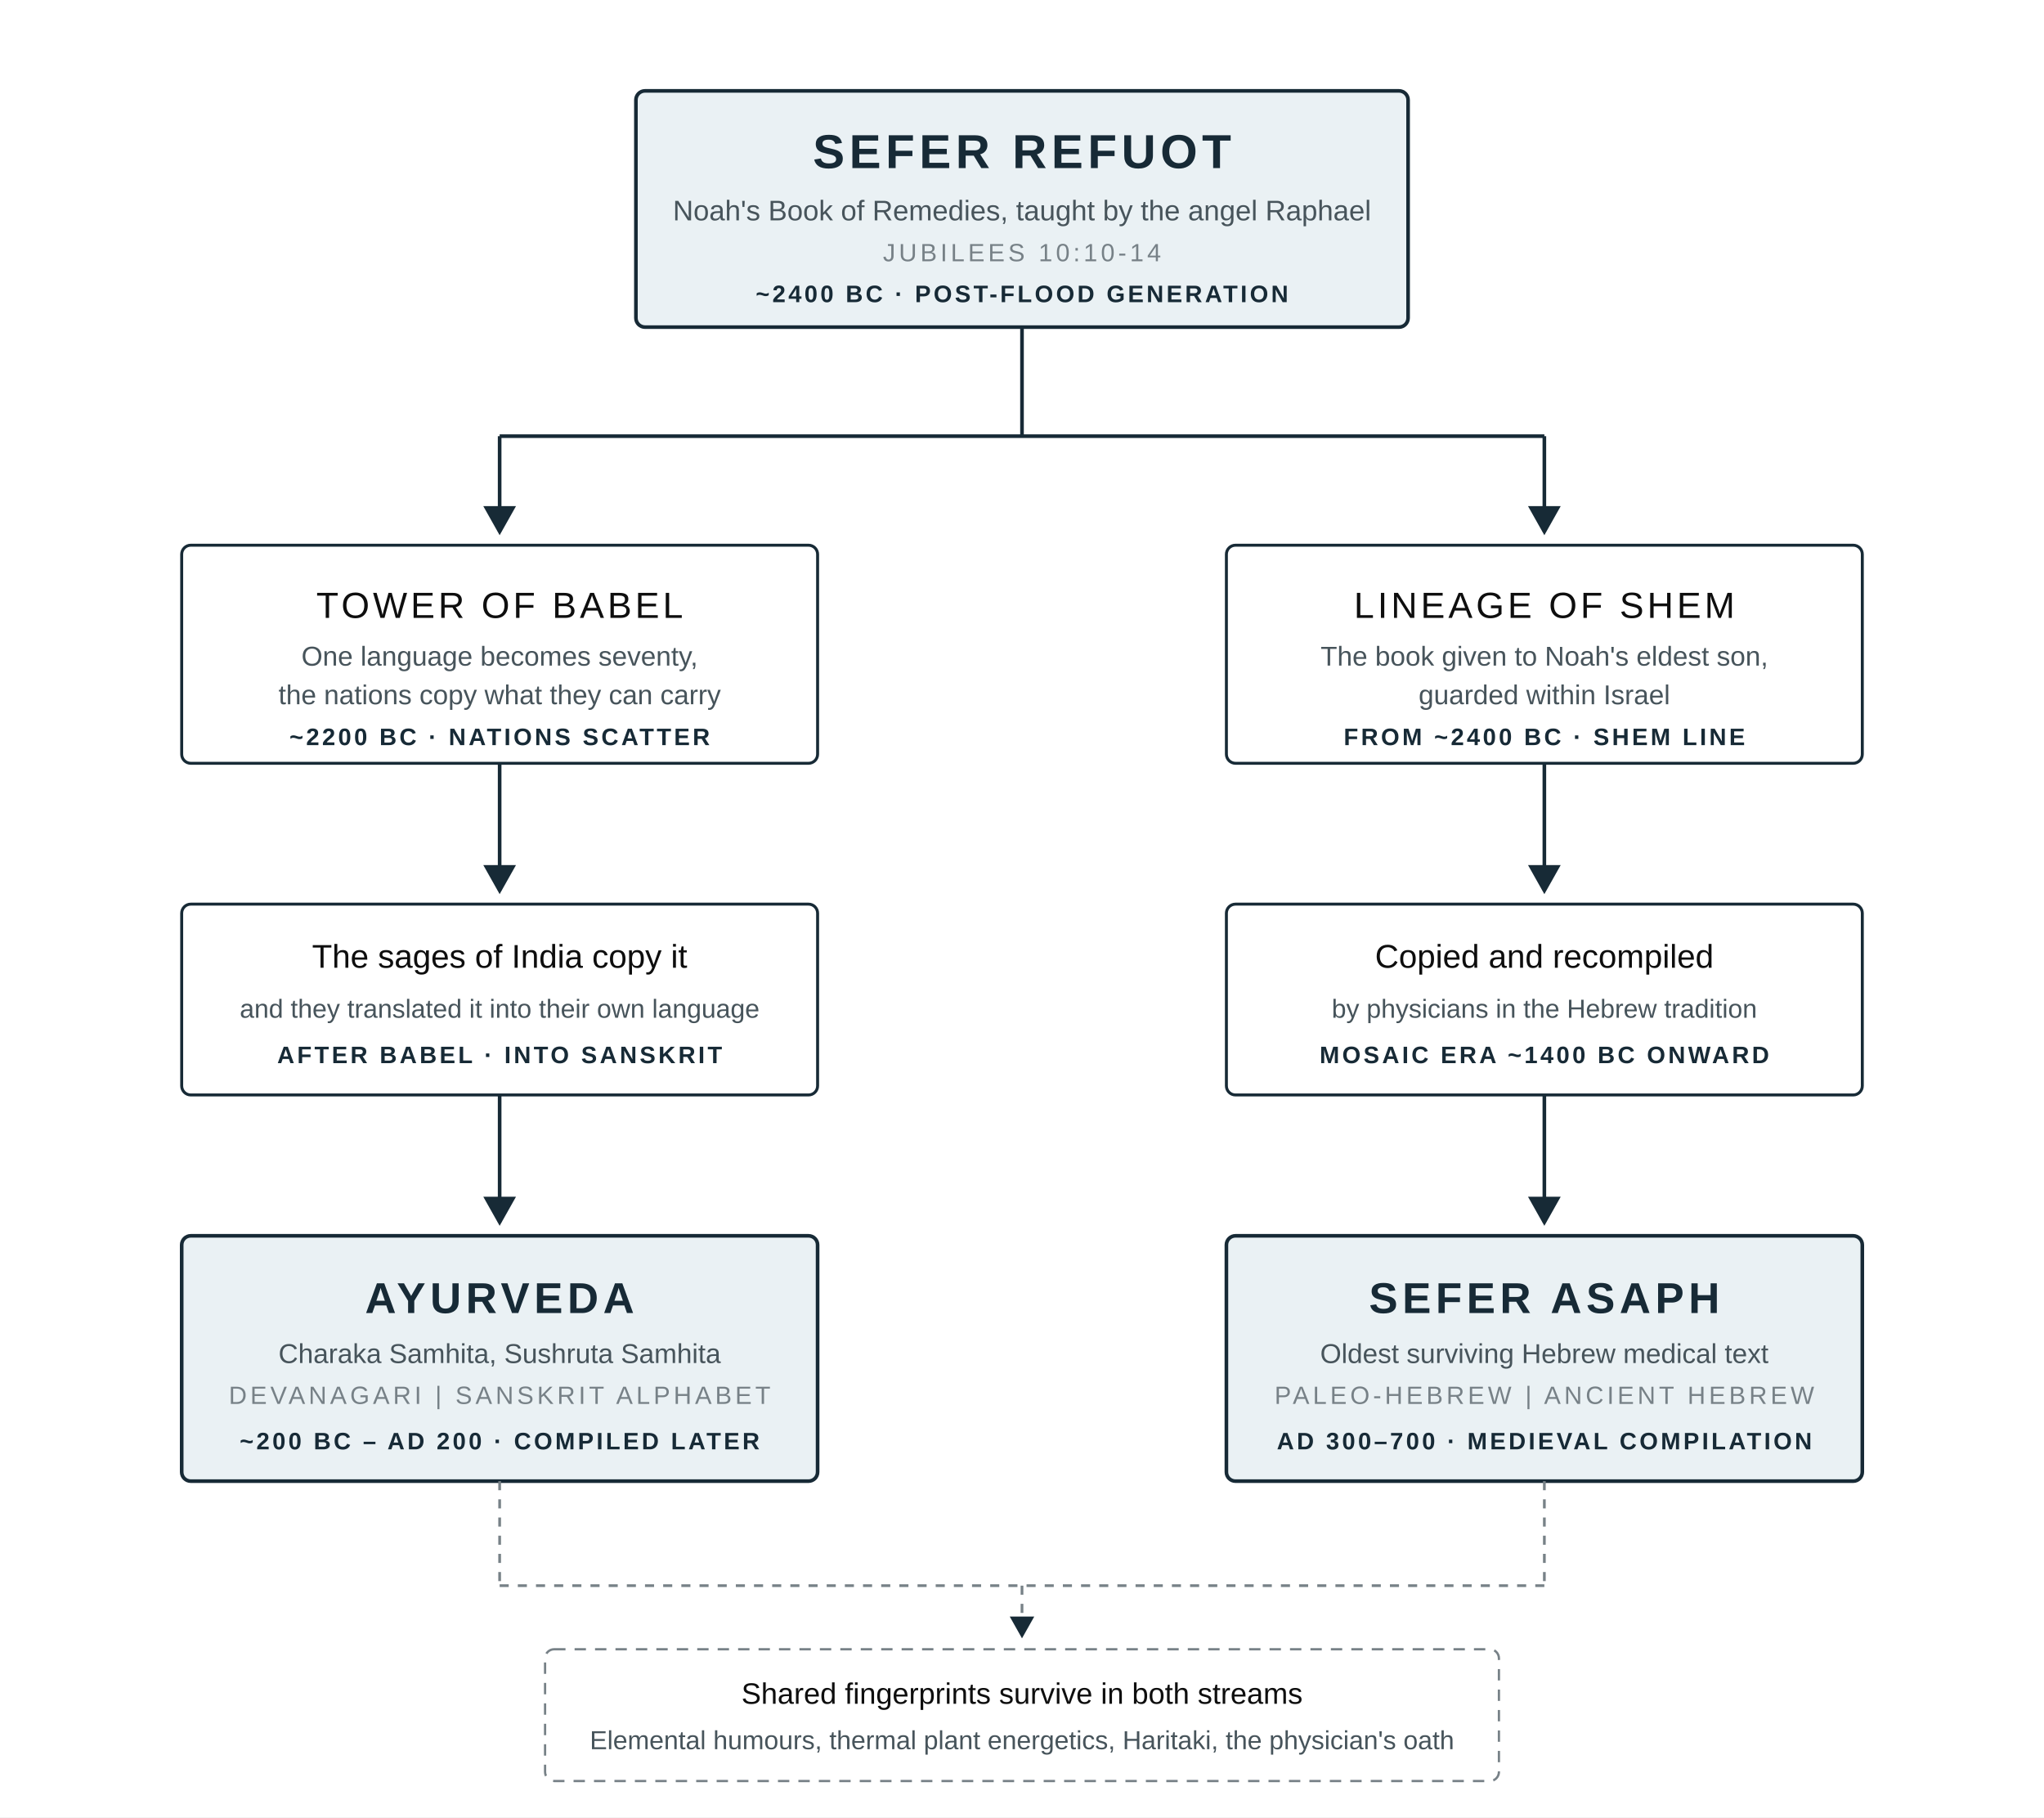
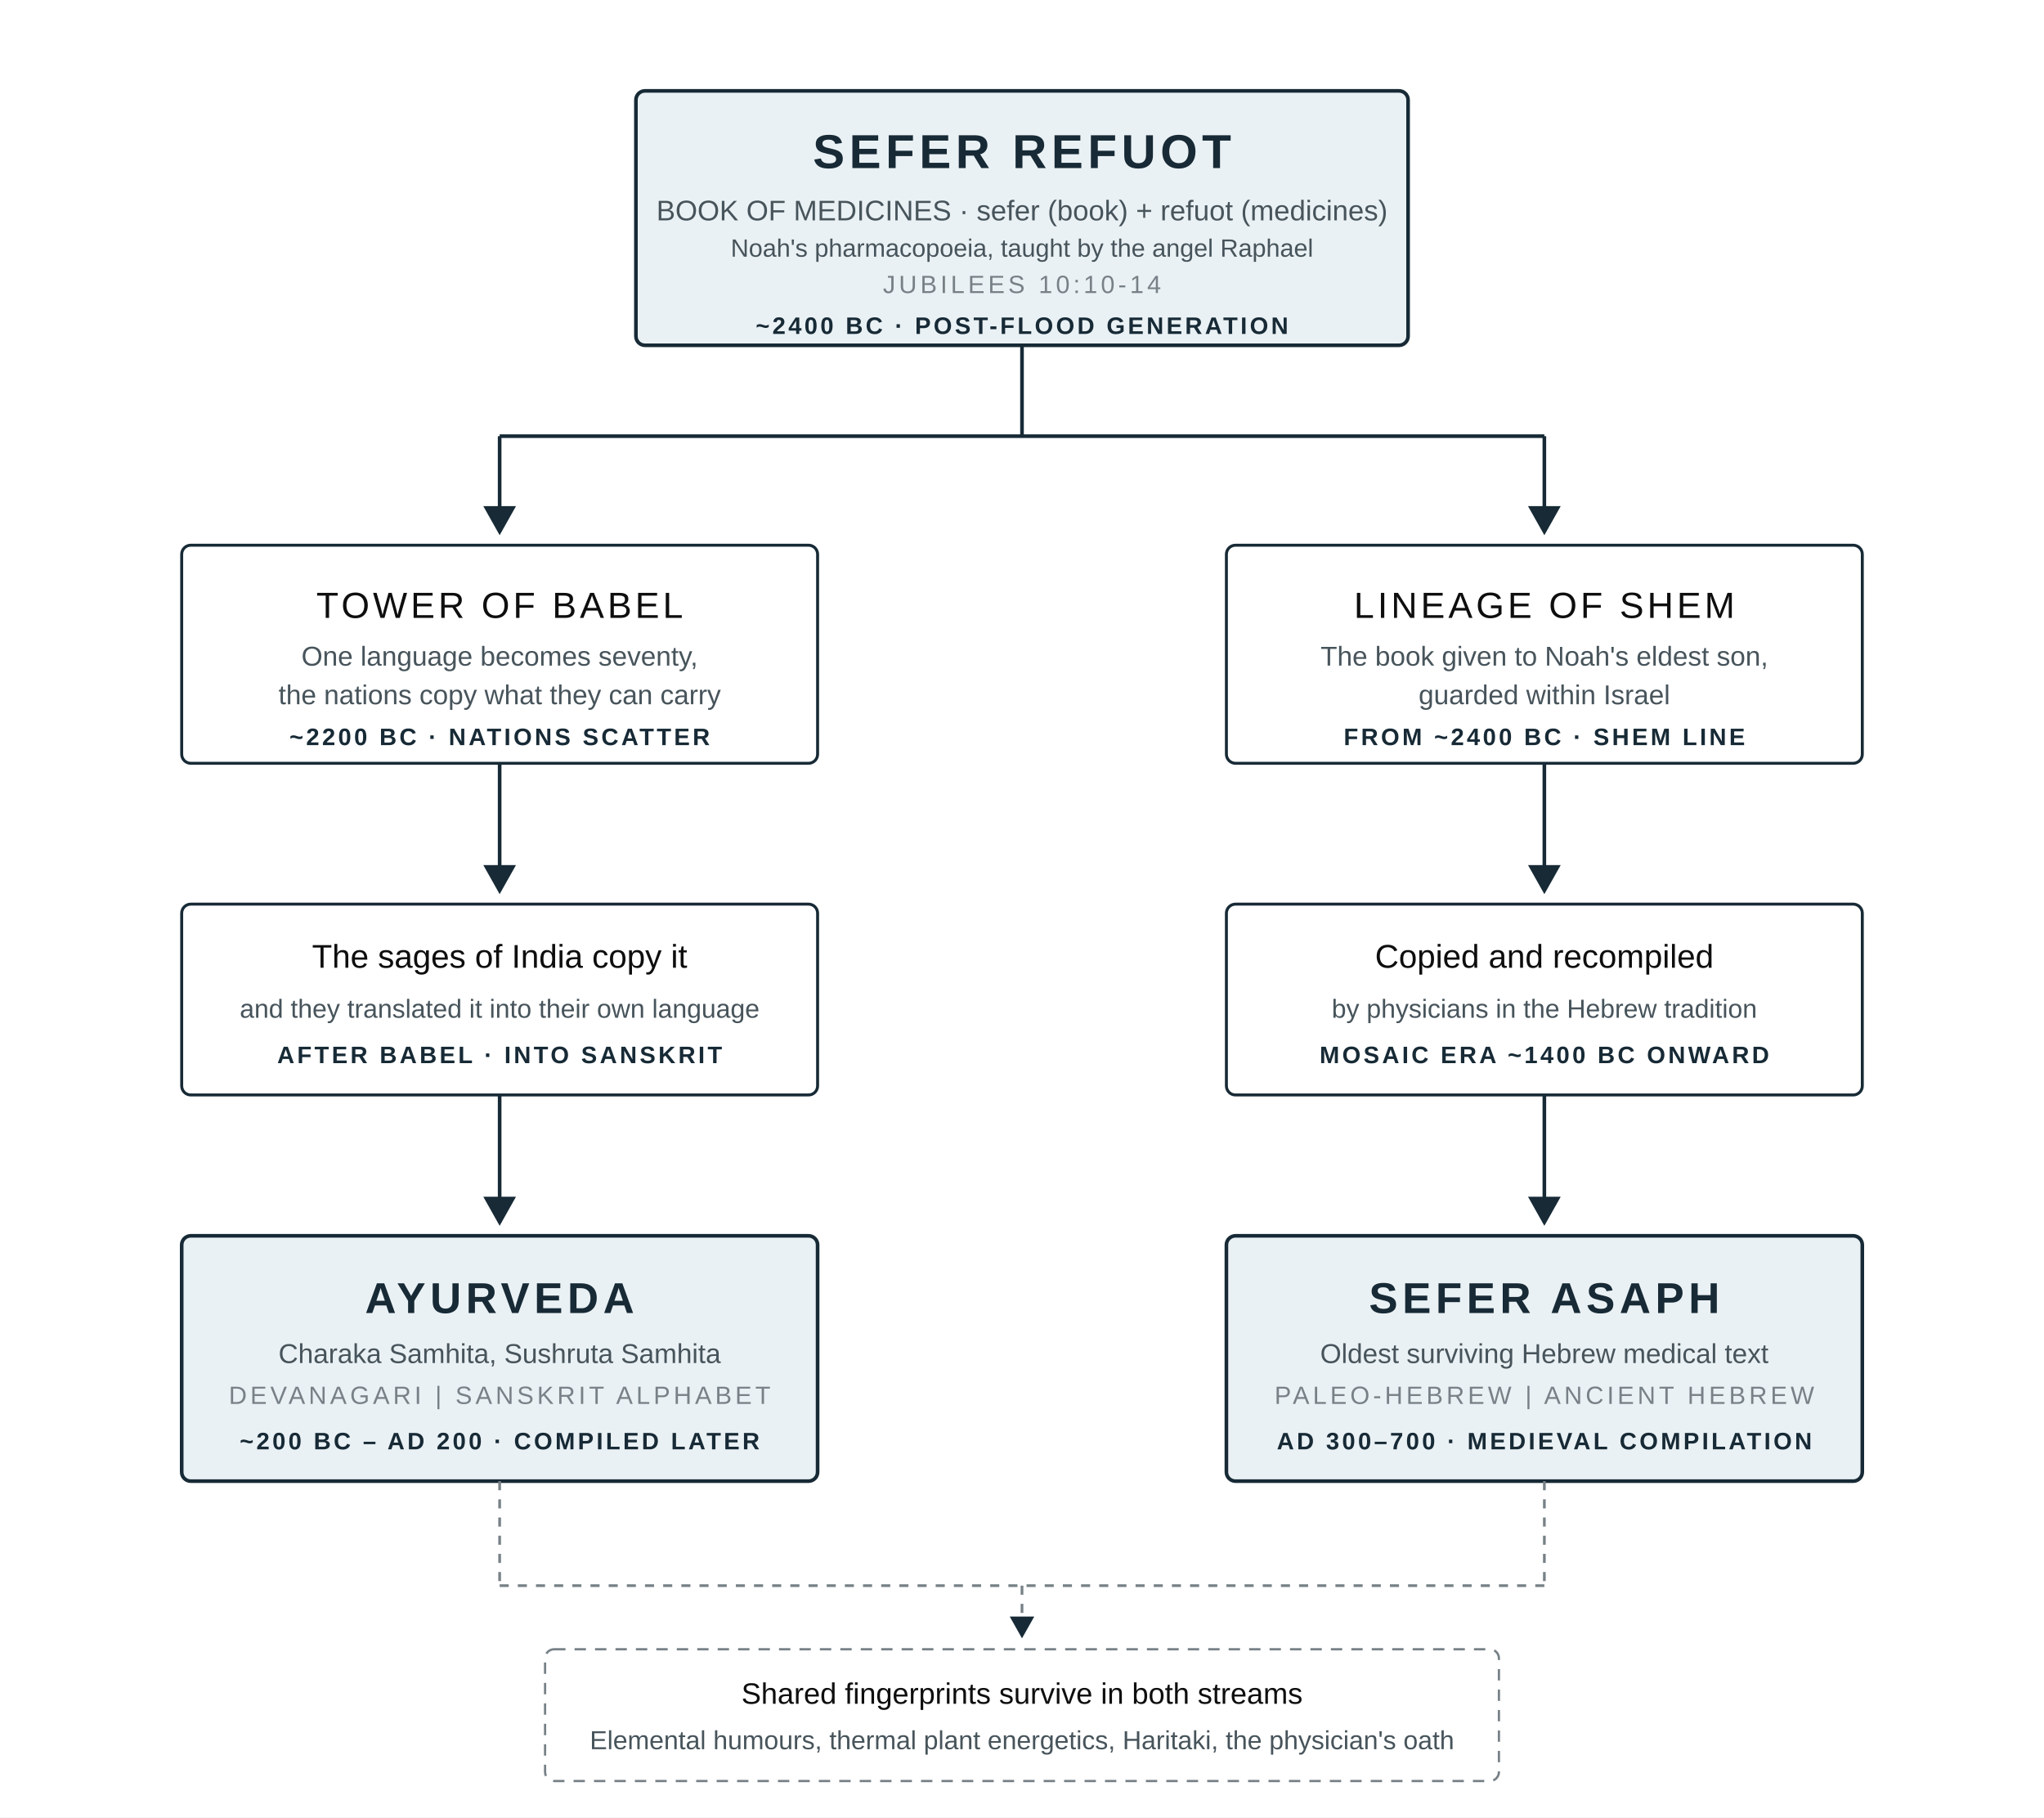
<svg xmlns="http://www.w3.org/2000/svg" width="100%" viewBox="0 0 900 800" role="img">
  <rect width="900" height="800" fill="#FFFFFF" />
  <defs>
    <marker id="arr" markerWidth="9" markerHeight="9" refX="7" refY="4.5" orient="auto">
      <path d="M0 0 L8 4.5 L0 9 Z" fill="#172A36" />
    </marker>
  </defs>
-   <rect x="280" y="40" width="340" height="104" rx="4" fill="#EAF1F4" stroke="#172A36" stroke-width="1.6" />
+   <rect x="280" y="40" width="340" height="112" rx="4" fill="#EAF1F4" stroke="#172A36" stroke-width="1.6" />
  <text x="450" y="74" text-anchor="middle" font-family="Poppins, Arial, sans-serif" font-size="21" font-weight="600" letter-spacing="2" fill="#172A36">SEFER REFUOT</text>
-   <text x="450" y="97" text-anchor="middle" font-family="Poppins, Arial, sans-serif" font-size="12.5" fill="#47545B">Noah's Book of Remedies, taught by the angel Raphael</text>
-   <text x="450" y="115" text-anchor="middle" font-family="Poppins, Arial, sans-serif" font-size="11" letter-spacing="1.5" fill="#778187">JUBILEES 10:10-14</text>
-   <text x="450" y="133" text-anchor="middle" font-family="Poppins, Arial, sans-serif" font-size="10.5" font-weight="600" letter-spacing="1.2" fill="#172A36">~2400 BC · POST-FLOOD GENERATION</text>
-   <line x1="450" y1="144" x2="450" y2="192" stroke="#172A36" stroke-width="1.6" />
+   <text x="450" y="97" text-anchor="middle" font-family="Poppins, Arial, sans-serif" font-size="12.5" fill="#47545B">BOOK OF MEDICINES · sefer (book) + refuot (medicines)</text>
+   <text x="450" y="113" text-anchor="middle" font-family="Poppins, Arial, sans-serif" font-size="11" fill="#47545B">Noah's pharmacopoeia, taught by the angel Raphael</text>
+   <text x="450" y="129" text-anchor="middle" font-family="Poppins, Arial, sans-serif" font-size="11" letter-spacing="1.5" fill="#778187">JUBILEES 10:10-14</text>
+   <text x="450" y="147" text-anchor="middle" font-family="Poppins, Arial, sans-serif" font-size="10.5" font-weight="600" letter-spacing="1.2" fill="#172A36">~2400 BC · POST-FLOOD GENERATION</text>
+   <line x1="450" y1="152" x2="450" y2="192" stroke="#172A36" stroke-width="1.6" />
  <line x1="220" y1="192" x2="680" y2="192" stroke="#172A36" stroke-width="1.6" />
  <line x1="220" y1="192" x2="220" y2="234" stroke="#172A36" stroke-width="1.6" marker-end="url(#arr)" />
  <line x1="680" y1="192" x2="680" y2="234" stroke="#172A36" stroke-width="1.6" marker-end="url(#arr)" />
  <rect x="80" y="240" width="280" height="96" rx="4" fill="#FFFFFF" stroke="#172A36" stroke-width="1.3" />
  <text x="220" y="272" text-anchor="middle" font-family="Poppins, Arial, sans-serif" font-size="16" font-weight="500" letter-spacing="1.5" fill="#0E0E0E">TOWER OF BABEL</text>
  <text x="220" y="293" text-anchor="middle" font-family="Poppins, Arial, sans-serif" font-size="12" fill="#47545B">One language becomes seventy,</text>
  <text x="220" y="310" text-anchor="middle" font-family="Poppins, Arial, sans-serif" font-size="12" fill="#47545B">the nations copy what they can carry</text>
  <text x="220" y="328" text-anchor="middle" font-family="Poppins, Arial, sans-serif" font-size="10.5" font-weight="600" letter-spacing="1.2" fill="#172A36">~2200 BC · NATIONS SCATTER</text>
  <rect x="540" y="240" width="280" height="96" rx="4" fill="#FFFFFF" stroke="#172A36" stroke-width="1.3" />
  <text x="680" y="272" text-anchor="middle" font-family="Poppins, Arial, sans-serif" font-size="16" font-weight="500" letter-spacing="1.5" fill="#0E0E0E">LINEAGE OF SHEM</text>
  <text x="680" y="293" text-anchor="middle" font-family="Poppins, Arial, sans-serif" font-size="12" fill="#47545B">The book given to Noah's eldest son,</text>
  <text x="680" y="310" text-anchor="middle" font-family="Poppins, Arial, sans-serif" font-size="12" fill="#47545B">guarded within Israel</text>
  <text x="680" y="328" text-anchor="middle" font-family="Poppins, Arial, sans-serif" font-size="10.5" font-weight="600" letter-spacing="1.2" fill="#172A36">FROM ~2400 BC · SHEM LINE</text>
  <line x1="220" y1="336" x2="220" y2="392" stroke="#172A36" stroke-width="1.6" marker-end="url(#arr)" />
  <line x1="680" y1="336" x2="680" y2="392" stroke="#172A36" stroke-width="1.6" marker-end="url(#arr)" />
  <rect x="80" y="398" width="280" height="84" rx="4" fill="#FFFFFF" stroke="#172A36" stroke-width="1.3" />
  <text x="220" y="426" text-anchor="middle" font-family="Poppins, Arial, sans-serif" font-size="14.5" font-weight="500" fill="#0E0E0E">The sages of India copy it</text>
  <text x="220" y="448" text-anchor="middle" font-family="Poppins, Arial, sans-serif" font-size="11.5" fill="#47545B">and they translated it into their own language</text>
  <text x="220" y="468" text-anchor="middle" font-family="Poppins, Arial, sans-serif" font-size="10.5" font-weight="600" letter-spacing="1.2" fill="#172A36">AFTER BABEL · INTO SANSKRIT</text>
  <rect x="540" y="398" width="280" height="84" rx="4" fill="#FFFFFF" stroke="#172A36" stroke-width="1.3" />
  <text x="680" y="426" text-anchor="middle" font-family="Poppins, Arial, sans-serif" font-size="14.5" font-weight="500" fill="#0E0E0E">Copied and recompiled</text>
  <text x="680" y="448" text-anchor="middle" font-family="Poppins, Arial, sans-serif" font-size="11.5" fill="#47545B">by physicians in the Hebrew tradition</text>
  <text x="680" y="468" text-anchor="middle" font-family="Poppins, Arial, sans-serif" font-size="10.5" font-weight="600" letter-spacing="1.2" fill="#172A36">MOSAIC ERA ~1400 BC ONWARD</text>
  <line x1="220" y1="482" x2="220" y2="538" stroke="#172A36" stroke-width="1.6" marker-end="url(#arr)" />
  <line x1="680" y1="482" x2="680" y2="538" stroke="#172A36" stroke-width="1.6" marker-end="url(#arr)" />
  <rect x="80" y="544" width="280" height="108" rx="4" fill="#EAF1F4" stroke="#172A36" stroke-width="1.6" />
  <text x="220" y="578" text-anchor="middle" font-family="Poppins, Arial, sans-serif" font-size="19" font-weight="600" letter-spacing="2" fill="#172A36">AYURVEDA</text>
  <text x="220" y="600" text-anchor="middle" font-family="Poppins, Arial, sans-serif" font-size="12" fill="#47545B">Charaka Samhita, Sushruta Samhita</text>
  <text x="220" y="618" text-anchor="middle" font-family="Poppins, Arial, sans-serif" font-size="11" letter-spacing="1.5" fill="#778187">DEVANAGARI | SANSKRIT ALPHABET</text>
  <text x="220" y="638" text-anchor="middle" font-family="Poppins, Arial, sans-serif" font-size="10.5" font-weight="600" letter-spacing="1.2" fill="#172A36">~200 BC – AD 200 · COMPILED LATER</text>
  <rect x="540" y="544" width="280" height="108" rx="4" fill="#EAF1F4" stroke="#172A36" stroke-width="1.6" />
  <text x="680" y="578" text-anchor="middle" font-family="Poppins, Arial, sans-serif" font-size="19" font-weight="600" letter-spacing="2" fill="#172A36">SEFER ASAPH</text>
  <text x="680" y="600" text-anchor="middle" font-family="Poppins, Arial, sans-serif" font-size="12" fill="#47545B">Oldest surviving Hebrew medical text</text>
  <text x="680" y="618" text-anchor="middle" font-family="Poppins, Arial, sans-serif" font-size="11" letter-spacing="1.5" fill="#778187">PALEO-HEBREW | ANCIENT HEBREW</text>
  <text x="680" y="638" text-anchor="middle" font-family="Poppins, Arial, sans-serif" font-size="10.5" font-weight="600" letter-spacing="1.2" fill="#172A36">AD 300–700 · MEDIEVAL COMPILATION</text>
  <line x1="220" y1="652" x2="220" y2="698" stroke="#778187" stroke-width="1.2" stroke-dasharray="4 4" />
  <line x1="680" y1="652" x2="680" y2="698" stroke="#778187" stroke-width="1.2" stroke-dasharray="4 4" />
  <line x1="220" y1="698" x2="680" y2="698" stroke="#778187" stroke-width="1.2" stroke-dasharray="4 4" />
  <line x1="450" y1="698" x2="450" y2="720" stroke="#778187" stroke-width="1.2" stroke-dasharray="4 4" marker-end="url(#arr)" />
  <rect x="240" y="726" width="420" height="58" rx="4" fill="#FFFFFF" stroke="#778187" stroke-width="1" stroke-dasharray="5 4" />
  <text x="450" y="750" text-anchor="middle" font-family="Poppins, Arial, sans-serif" font-size="13" font-weight="500" fill="#0E0E0E">Shared fingerprints survive in both streams</text>
  <text x="450" y="770" text-anchor="middle" font-family="Poppins, Arial, sans-serif" font-size="11.5" fill="#47545B">Elemental humours, thermal plant energetics, Haritaki, the physician's oath</text>
</svg>
